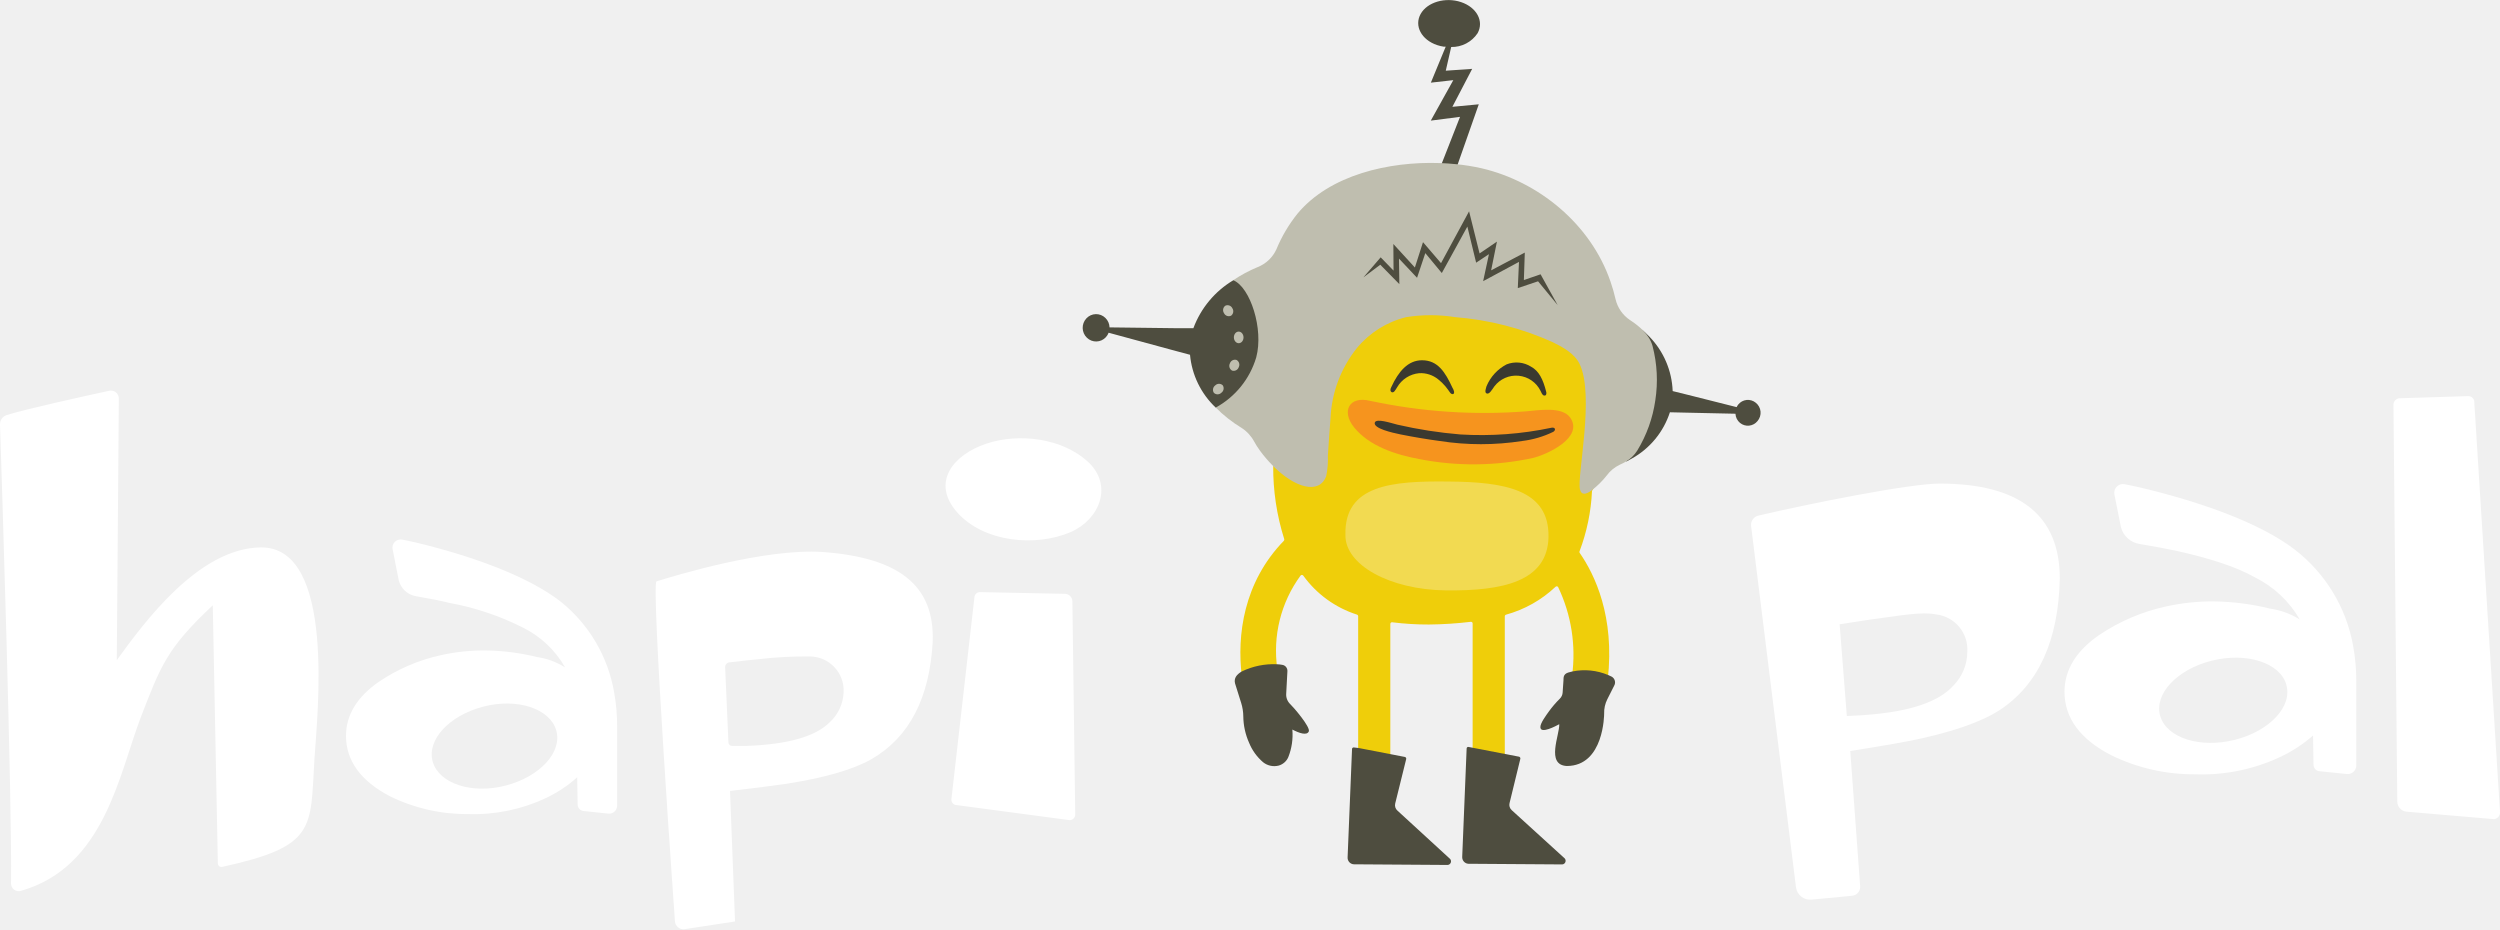
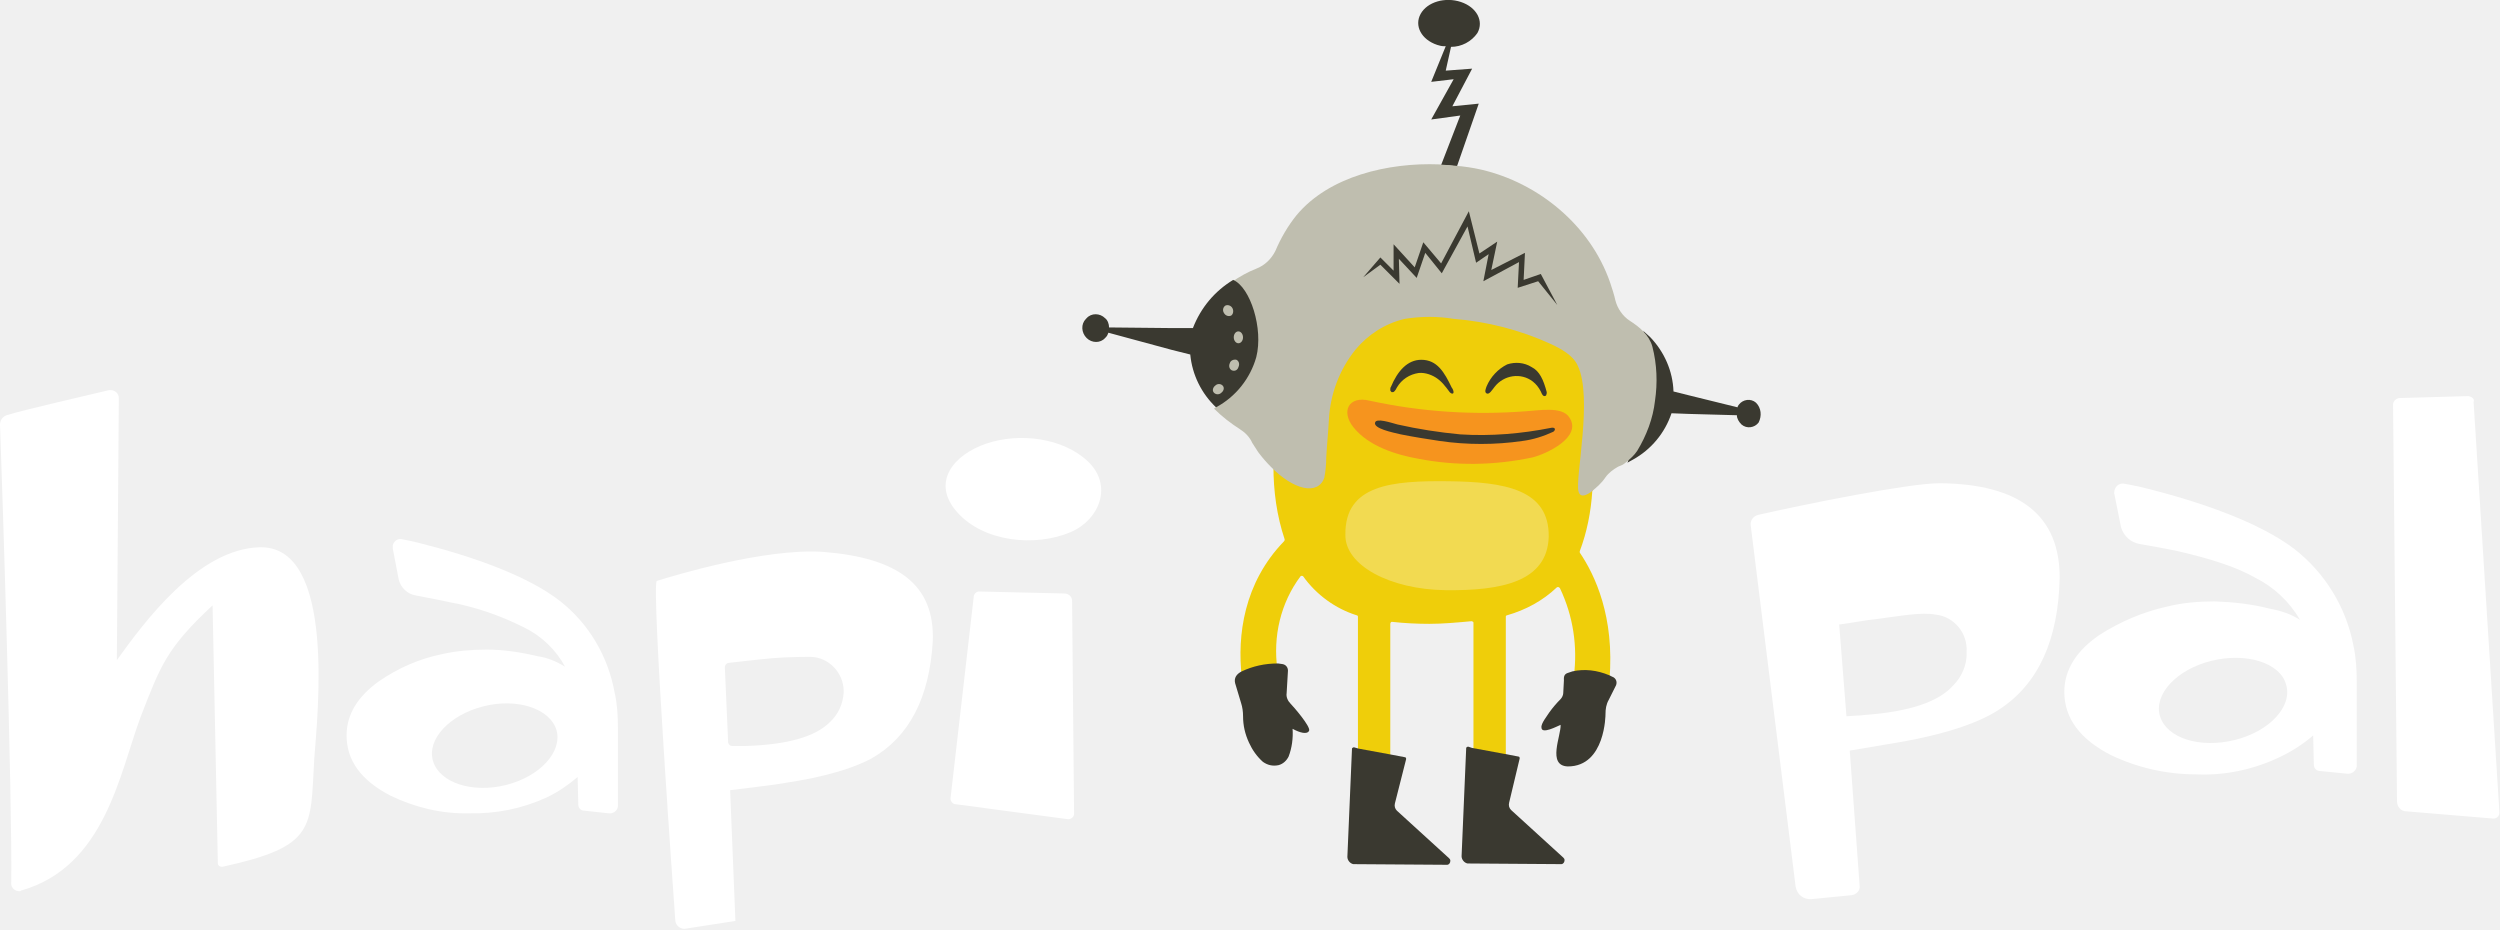
- <svg xmlns="http://www.w3.org/2000/svg" viewBox="0 0 378.69 140.77">
-   <defs>
-     <style>.cls-1{fill:#fff;}.cls-2{fill:#efce0a;}.cls-3{fill:#f6941e;}.cls-4{fill:#3a3930;}.cls-5{fill:#f2da51;}.cls-6{fill:#4e4d3f;}.cls-7{fill:#bfbeaf;}</style>
-   </defs>
-   <g id="Layer_2" data-name="Layer 2">
-     <g id="Layer_1-2" data-name="Layer 1">
-       <path class="cls-1" d="M162.44,91.05a1.15,1.15,0,0,0-1.16-1.1l-12.89-.26a.84.84,0,0,0-.79.8l-3.47,30.45a.83.83,0,0,0,.63,1L162,124.23a.85.85,0,0,0,.87-.93Z" />
-       <path class="cls-1" d="M162.18,80.6c4.44-1.94,6.45-7.12,2.62-10.65s-10.36-4.43-15.41-2.74S141,73.11,145,77.62,156.84,82.89,162.18,80.6Z" />
-       <path class="cls-1" d="M84.9,91.11c-4.83-3.76-13.21-6.82-21.61-8.86q-1.36-.32-2.31-.5a1.24,1.24,0,0,0-1.51,1.45l.94,4.73A3.25,3.25,0,0,0,63,90.31c2,.36,3.7.66,5,1A41.26,41.26,0,0,1,79.28,95.1a15,15,0,0,1,6.32,6,10.68,10.68,0,0,0-4.24-1.57,34.2,34.2,0,0,0-7.74-1,29.7,29.7,0,0,0-6.82.71,27.09,27.09,0,0,0-9.48,4.08c-3.24,2.27-4.91,5-4.91,8.15,0,3.76,2.25,6.82,6.57,9.1a26.16,26.16,0,0,0,11.9,2.74,25.57,25.57,0,0,0,11.81-2.43,19.46,19.46,0,0,0,4.74-3.14l.07,4.18a1,1,0,0,0,.9.93l3.71.39a1.21,1.21,0,0,0,1.37-1.16V110.18a28.11,28.11,0,0,0-.46-5.34A22.47,22.47,0,0,0,84.9,91.11Zm-.64,19.53c.94,3.3-2.48,7-7.64,8.35s-10.12-.3-11.07-3.6,2.48-7,7.64-8.35S83.32,107.34,84.26,110.64Z" />
-       <path class="cls-1" d="M39.44,82.92C30,83.09,21.79,94.35,17.69,100L18,60.33a1.2,1.2,0,0,0-1.49-1.13C12.8,60,3.46,62.06,1,62.88a1.45,1.45,0,0,0-1,1.41c.26,7.82,1.85,57.42,1.67,69.58a1.16,1.16,0,0,0,1.51,1.07c12.66-3.61,14.86-17.7,18.15-26.3,3-7.72,3.9-10.4,10.9-16.95L33,130.84a.55.55,0,0,0,.72.46C47.94,128.18,47,125.5,47.63,115,48.06,108.23,50.91,82.71,39.44,82.92Z" />
-       <path class="cls-1" d="M124.7,83.62C115.85,83,102,87.27,99.45,88.06c-.87.27,2.79,51.52,2.79,51.52a1.3,1.3,0,0,0,1.38,1.18l7.72-1.18-.76-19.77c3.94-.46,6.67-.81,8.28-1.05,6-.91,10.32-2.18,13.1-3.74,5.81-3.33,8.84-9.32,9.32-17.75C141.62,88.61,136.09,84.48,124.7,83.62Zm1,25.77c-2.16,2.18-6.37,3.38-12.7,3.6-.53,0-1.23,0-2.09,0a.55.55,0,0,1-.57-.5l-.5-11.44a.72.72,0,0,1,.66-.72c1.86-.2,3.39-.4,4.53-.49a59.89,59.89,0,0,1,7.69-.4,5.15,5.15,0,0,1,5.07,5.39A6.49,6.49,0,0,1,125.7,109.39Z" />
-       <path class="cls-1" d="M293.82,73.25c-4.65,0-20,3.1-27.46,4.85a1.44,1.44,0,0,0-1.11,1.58l6.8,54.73a2.16,2.16,0,0,0,2.36,1.86l6.12-.58a1.35,1.35,0,0,0,1.24-1.43l-1.5-20.5c4.17-.66,7.06-1.16,8.76-1.49,6.3-1.24,10.89-2.82,13.78-4.65,6-3.9,9-10.64,9.2-20C312,78.09,306,73.26,293.82,73.25Zm2.1,30.57c-2.21,2.49-6.64,4-13.36,4.48-.68.08-1.62.08-2.81.16h0l-1.09-13.9h0c2.3-.33,4.17-.66,5.53-.83,3.83-.5,6.86-1.1,9.1-.66A5.36,5.36,0,0,1,298,98.75,7.3,7.3,0,0,1,295.92,103.82Z" />
-       <path class="cls-1" d="M373.93,60l-10.53.33a1,1,0,0,0-.85,1l.58,60.08a1.55,1.55,0,0,0,1.41,1.54l13.22,1.13a1,1,0,0,0,.93-1.07L374.8,61A.91.91,0,0,0,373.93,60Z" />
-       <path class="cls-1" d="M347.6,83.25c-5.19-4-14.19-7.2-23.22-9.36q-1.46-.34-2.48-.53a1.32,1.32,0,0,0-1.62,1.53l1,5a3.47,3.47,0,0,0,2.83,2.51c2.2.38,4,.7,5.39,1,5.27,1.16,9.3,2.49,12.07,4.06a16,16,0,0,1,6.79,6.38,11.6,11.6,0,0,0-4.56-1.66,37.35,37.35,0,0,0-8.31-1.08,32.44,32.44,0,0,0-7.33.75A29.37,29.37,0,0,0,318,96.17c-3.49,2.4-5.28,5.3-5.28,8.61,0,4,2.41,7.21,7.06,9.61a28.51,28.51,0,0,0,12.79,2.9,27.87,27.87,0,0,0,12.7-2.57,21,21,0,0,0,5.1-3.31l.07,4.42a1,1,0,0,0,1,1l4,.41a1.3,1.3,0,0,0,1.48-1.23V103.4a29.22,29.22,0,0,0-.49-5.64A23.66,23.66,0,0,0,347.6,83.25Zm-1.29,20.44c1,3.31-2.53,7.06-7.8,8.38s-10.32-.3-11.29-3.61,2.53-7.06,7.8-8.38S345.35,100.38,346.32,103.69Z" />
-       <path class="cls-2" d="M239.27,83.73a.24.24,0,0,1,0-.24,29.64,29.64,0,0,0,1.88-9.12c7.35-12.11-1.72-38.69-3.23-39.42-4.53-2.2-36-7.18-36.29-3.32-.73,10.85-1.57,21.69-2.26,32.55-.21,3.24-2.12,10.82-6.51,6.35a36,36,0,0,0,1.67,11.13.25.25,0,0,1-.06.26c-6.12,6.3-7.11,14.33-6.37,20.46a11.05,11.05,0,0,1,5.38-1.07A19.25,19.25,0,0,1,197,87.19a.26.26,0,0,1,.41,0,16.1,16.1,0,0,0,8.14,5.91.26.26,0,0,1,.18.24V114l4.87.94V94.52a.25.25,0,0,1,.29-.26,43.46,43.46,0,0,0,5.55.34,58.11,58.11,0,0,0,6.35-.41.25.25,0,0,1,.28.26v19.47l4.87.94V93.36a.26.26,0,0,1,.18-.25,17.81,17.81,0,0,0,7.5-4.22.25.25,0,0,1,.41.06,23.76,23.76,0,0,1,2.1,13.41,9.2,9.2,0,0,1,5.41.54C244.61,93.4,241.59,87.06,239.27,83.73Z" />
-       <path class="cls-3" d="M231.14,62.31a82.39,82.39,0,0,1-23.58-1.59c-3.22-.8-4.4,1.59-2.46,4,2.33,2.91,6.46,4.19,9.95,4.83a42.47,42.47,0,0,0,17.16-.18c2.14-.52,7.74-3.09,5.64-6.11C236.62,61.51,233,62.16,231.14,62.31Z" />
-       <path class="cls-4" d="M221.21,65.81a67.05,67.05,0,0,1-9.52-1.48c-1.06-.27-3.22-1-3.44-.32-.27.88,2.65,1.54,3.88,1.79,2,.4,3.95.73,5.95,1a40.53,40.53,0,0,0,12.49,0,14.82,14.82,0,0,0,4.72-1.39c.44-.28.28-.73-.27-.62A51.67,51.67,0,0,1,221.21,65.81Z" />
-       <path class="cls-5" d="M219.35,72.94c-8.49-.1-15.73.51-15.55,8.07-.1,4.55,6.71,8.32,15.21,8.42s15.41-1.29,15.55-8.07C234.71,74.11,227.85,73,219.35,72.94Z" />
-       <path class="cls-6" d="M223,10.43l-4,.28.82-3.59a4.68,4.68,0,0,0,4-2.09c1-1.8-.12-3.91-2.5-4.71s-5.13,0-6.13,1.8.12,3.91,2.5,4.71a5.9,5.9,0,0,0,1,.24l.3,0-2.25,5.45,3.4-.38-3.41,6.13,4.43-.57-2.92,7.45q1.23,0,2.42.16L224,15.8l-4,.38Z" />
-       <path class="cls-3" d="M247,48.57l.54.39Z" />
-       <path class="cls-3" d="M248,49.3l.48.4Z" />
-       <path class="cls-6" d="M265.95,61a1.87,1.87,0,0,0-2.65.28,1.9,1.9,0,0,0-.24.39l-7.34-1.85-2.35-.58A12.5,12.5,0,0,0,249.85,51c-.31-.33-.76-.74-1.11-1.05.7.65-1.76,19.56-2.45,20q.47-.24.91-.5a12.38,12.38,0,0,0,5.75-7l2.62.06,7.31.16a1.91,1.91,0,0,0,.69,1.39,1.87,1.87,0,0,0,2.65-.28A1.93,1.93,0,0,0,265.95,61Z" />
-       <path class="cls-4" d="M225.17,59.59c.42.2.81-.53,1.18-1.05a4.13,4.13,0,0,1,7,.66c.12.23.24.62.51.71a.32.32,0,0,0,.3-.06.65.65,0,0,0,.05-.51c-.48-1.92-1.12-3.16-2.28-3.79a4.12,4.12,0,0,0-3.71-.36,6.6,6.6,0,0,0-3.05,3.32C225.11,58.76,224.83,59.43,225.17,59.59Z" />
-       <path class="cls-4" d="M211,59.42a.43.43,0,0,0,.21-.13,4.49,4.49,0,0,0,.41-.61,4.33,4.33,0,0,1,3.34-2.15,4.19,4.19,0,0,1,2.89.93,7.22,7.22,0,0,1,1.12,1.09c.17.2.62.82.69.93s.32.33.52.17,0-.66-.17-.92c-1.09-2.35-2.21-4.16-4.61-4.16-2.11,0-3.56,1.68-4.65,4.06a1.06,1.06,0,0,0-.14.45.4.4,0,0,0,.16.31A.28.28,0,0,0,211,59.42Z" />
-       <path class="cls-6" d="M222.43,113.14a.24.24,0,0,0-.27.25l-.67,16.39a1,1,0,0,0,.9,1.06l14.25.1a.55.55,0,0,0,.28-1L229,122.73a1.08,1.08,0,0,1-.34-1.08l1.63-6.69a.27.27,0,0,0-.19-.34l-2.13-.41-4.87-.94Z" />
-       <path class="cls-6" d="M205.07,113.22a.24.24,0,0,0-.27.25l-.67,16.39a1,1,0,0,0,.9,1.06l14.25.1a.55.55,0,0,0,.28-1l-7.88-7.23a1.08,1.08,0,0,1-.34-1.08L213,115a.27.27,0,0,0-.19-.34l-2.11-.41-4.87-.94Z" />
-       <path class="cls-6" d="M238.18,101.71l-.62.16c-.8.24-.71.83-.73,1.16l-.13,1.9a1.42,1.42,0,0,1-.41.89,15.54,15.54,0,0,0-1.71,2c-.33.47-1.27,1.71-1.25,2.32,0,1.12,2.43-.21,2.86-.44.07,1.6-2.07,6.17,1.14,6.33,5.66,0,5.66-7.88,5.66-7.93a4.51,4.51,0,0,1,.48-2.18l1.1-2.18a1,1,0,0,0-.58-1.31l-.39-.18A9.2,9.2,0,0,0,238.18,101.71Z" />
-       <path class="cls-6" d="M188.08,101.72c-.75.45-1.2,1-1,1.8l.94,3a7,7,0,0,1,.31,2h0a10.06,10.06,0,0,0,.88,4,7.64,7.64,0,0,0,2.12,2.94,2.7,2.7,0,0,0,2.35.51,2.25,2.25,0,0,0,1.47-1.29,9.19,9.19,0,0,0,.61-4.17c1.05.55,2.19.94,2.49.29s-2.37-3.74-2.8-4.13h0a2,2,0,0,1-.62-1.6l.18-3.37a.92.92,0,0,0-.82-1,5,5,0,0,0-.72-.08A11.05,11.05,0,0,0,188.08,101.72Z" />
-       <path class="cls-7" d="M248,68.26a20.08,20.08,0,0,0,2.74-7.62,20.29,20.29,0,0,0-.42-8.23c-.49-1.76-2-3-3.43-3.94a5.22,5.22,0,0,1-2.17-3.14,25.65,25.65,0,0,0-.78-2.71c-3-8.71-10.89-15.1-19.47-17.12a31.27,31.27,0,0,0-4-.64q-1.16-.12-2.37-.16c-7.71-.27-16.67,1.79-21.56,7.66a22.19,22.19,0,0,0-3.19,5.39,5.22,5.22,0,0,1-2.85,2.71,21.47,21.47,0,0,0-3.72,2c3.22,3.09.31,17.54-2.66,19.24l0,0a20.6,20.6,0,0,0,3.92,3.1,5.6,5.6,0,0,1,1.94,2.09,12.73,12.73,0,0,0,.87,1.37,20.28,20.28,0,0,0,1.91,2.24c3.4,3.46,7.05,4.42,8.12,1.66a12.56,12.56,0,0,0,.26-3.14c.11-1.89.27-3.78.4-5.67a18.27,18.27,0,0,1,4-10.63,14,14,0,0,1,7.46-4.68,23.48,23.48,0,0,1,7.43,0,44.29,44.29,0,0,1,14.7,3.76c1.51.73,3.35,1.71,4.13,3.31,2.33,4.75-.4,17,.06,19,.22.95.93.79,1.75.19A12.66,12.66,0,0,0,243.4,72a5.2,5.2,0,0,1,1.93-1.59l.71-.35.26-.15A5.06,5.06,0,0,0,248,68.26Z" />
-       <path class="cls-6" d="M186.82,42.45a14.22,14.22,0,0,0-6.05,7.26l-2.94,0-9.76-.12a2.07,2.07,0,0,0-.63-1.43,2,2,0,0,0-2.88.07,2.09,2.09,0,0,0,.07,2.92,2,2,0,0,0,2.88-.07,2.06,2.06,0,0,0,.42-.68L177.5,53l2.76.74a12.55,12.55,0,0,0,3.89,8h0a12.8,12.8,0,0,0,6.14-7.61C191.44,49.83,189.38,43.51,186.82,42.45Z" />
-       <path class="cls-7" d="M186.67,46.69a.8.8,0,0,0-1.07-.38.83.83,0,0,0-.19,1.13.8.8,0,0,0,1.07.38A.83.83,0,0,0,186.67,46.69Z" />
-       <path class="cls-7" d="M184.09,58.37a.83.83,0,0,0-.22,1.13.8.8,0,0,0,1.13,0,.83.83,0,0,0,.22-1.13A.8.8,0,0,0,184.09,58.37Z" />
-       <path class="cls-7" d="M187.64,55.62a.82.82,0,0,0-.34-1.1.81.81,0,0,0-1,.52.82.82,0,0,0,.34,1.1A.81.81,0,0,0,187.64,55.62Z" />
-       <ellipse class="cls-7" cx="187.63" cy="51.11" rx="0.73" ry="0.88" transform="translate(-0.86 3.28) rotate(-1)" />
-       <polygon class="cls-6" points="211.97 43.04 211.91 39.17 214.65 42.08 215.9 38.34 218.4 41.36 222.27 34.32 223.6 39.79 225.54 38.5 224.66 42.59 230.09 39.67 229.91 43.64 232.98 42.61 235.95 46.22 233.36 41.55 230.83 42.42 230.97 38.26 225.87 40.95 226.75 36.6 224.12 38.39 222.53 32.01 218.28 39.86 215.55 36.68 214.32 40.52 211.06 36.96 211.09 40.99 209.14 38.98 206.52 42.02 209.08 40.1 211.97 43.04" />
+ <svg xmlns="http://www.w3.org/2000/svg" version="1.1" id="Layer_1" x="0px" y="0px" viewBox="0 0 378.7 140.8" style="enable-background:new 0 0 378.7 140.8;" xml:space="preserve">
+   <style type="text/css">
+ 	.st0{fill:#FFFFFF;}
+ 	.st1{fill:#EFCE0A;}
+ 	.st2{fill:#F6941E;}
+ 	.st3{fill:#3A3930;}
+ 	.st4{fill:#F2DA51;}
+ 	.st5{fill:#BFBEAF;}
+ </style>
+   <g id="Layer_2_1_">
+     <g id="Layer_1-2">
+       <path class="st0" d="M162.4,91c0-0.6-0.5-1.1-1.2-1.1l-12.9-0.3c-0.4,0-0.8,0.4-0.8,0.8l-3.5,30.4c-0.1,0.4,0.2,0.9,0.6,1    c0,0,0,0,0,0l17.2,2.3c0.5,0,0.9-0.4,0.9-0.8c0,0,0-0.1,0-0.1L162.4,91z" />
+       <path class="st0" d="M162.2,80.6c4.4-1.9,6.4-7.1,2.6-10.7s-10.4-4.4-15.4-2.7s-8.4,5.9-4.4,10.4S156.8,82.9,162.2,80.6z" />
+       <path class="st0" d="M84.9,91.1c-4.8-3.8-13.2-6.8-21.6-8.9c-0.9-0.2-1.7-0.4-2.3-0.5c-0.7-0.2-1.3,0.2-1.5,0.9c0,0.2,0,0.4,0,0.5    l0.9,4.7c0.3,1.2,1.3,2.2,2.6,2.4c2,0.4,3.7,0.7,5,1c3.9,0.7,7.7,2,11.3,3.8c2.7,1.3,4.9,3.4,6.3,6c-1.3-0.8-2.7-1.4-4.2-1.6    c-2.5-0.6-5.1-1-7.7-1c-2.3,0-4.6,0.2-6.8,0.7c-3.4,0.7-6.6,2.1-9.5,4.1c-3.2,2.3-4.9,5-4.9,8.2c0,3.8,2.2,6.8,6.6,9.1    c3.7,1.8,7.8,2.8,11.9,2.7c4.1,0.1,8.1-0.7,11.8-2.4c1.7-0.8,3.3-1.9,4.7-3.1l0.1,4.2c0,0.5,0.4,0.9,0.9,0.9l3.7,0.4    c0.7,0.1,1.3-0.4,1.4-1c0,0,0-0.1,0-0.1v-11.9c0-1.8-0.1-3.6-0.5-5.3C92.1,99.4,89.2,94.5,84.9,91.1z M84.3,110.6    c0.9,3.3-2.5,7-7.6,8.3s-10.1-0.3-11.1-3.6s2.5-7,7.6-8.3S83.3,107.3,84.3,110.6z" />
+       <path class="st0" d="M39.4,82.9C30,83.1,21.8,94.3,17.7,100L18,60.3c0-0.7-0.6-1.2-1.2-1.2c-0.1,0-0.2,0-0.3,0    C12.8,60,3.5,62.1,1,62.9c-0.6,0.2-1,0.8-1,1.4c0.3,7.8,1.9,57.4,1.7,69.6c0,0.6,0.6,1.1,1.2,1.1c0.1,0,0.2,0,0.3-0.1    c12.7-3.6,14.9-17.7,18.1-26.3c3-7.7,3.9-10.4,10.9-16.9l0.8,39.1c0,0.3,0.3,0.5,0.6,0.5c0,0,0.1,0,0.1,0    c14.2-3.1,13.3-5.8,13.9-16.3C48.1,108.2,50.9,82.7,39.4,82.9z" />
+       <path class="st0" d="M124.7,83.6c-8.8-0.6-22.7,3.6-25.2,4.4c-0.9,0.3,2.8,51.5,2.8,51.5c0.1,0.7,0.7,1.2,1.4,1.2l7.7-1.2    l-0.8-19.8c3.9-0.5,6.7-0.8,8.3-1.1c6-0.9,10.3-2.2,13.1-3.7c5.8-3.3,8.8-9.3,9.3-17.8C141.6,88.6,136.1,84.5,124.7,83.6z     M125.7,109.4c-2.2,2.2-6.4,3.4-12.7,3.6c-0.5,0-1.2,0-2.1,0c-0.3,0-0.5-0.2-0.6-0.5l-0.5-11.4c0-0.4,0.3-0.7,0.7-0.7    c1.9-0.2,3.4-0.4,4.5-0.5c2.6-0.3,5.1-0.4,7.7-0.4c2.8,0,5.1,2.4,5.1,5.2c0,0.1,0,0.1,0,0.2C127.7,106.6,127,108.2,125.7,109.4z" />
+       <path class="st0" d="M293.8,73.2c-4.6,0-20,3.1-27.5,4.8c-0.7,0.2-1.2,0.8-1.1,1.6l6.8,54.7c0.2,1.2,1.2,2,2.4,1.9l6.1-0.6    c0.7-0.1,1.3-0.7,1.2-1.4l-1.5-20.5c4.2-0.7,7.1-1.2,8.8-1.5c6.3-1.2,10.9-2.8,13.8-4.7c6-3.9,9-10.6,9.2-20    C312,78.1,306,73.3,293.8,73.2z M295.9,103.8c-2.2,2.5-6.6,4-13.4,4.5c-0.7,0.1-1.6,0.1-2.8,0.2l0,0l-1.1-13.9l0,0    c2.3-0.3,4.2-0.7,5.5-0.8c3.8-0.5,6.9-1.1,9.1-0.7c2.8,0.3,4.9,2.8,4.7,5.7C298,100.6,297.2,102.5,295.9,103.8z" />
+       <path class="st0" d="M373.9,60l-10.5,0.3c-0.5,0.1-0.9,0.5-0.9,1l0.6,60.1c0,0.8,0.6,1.5,1.4,1.5l13.2,1.1c0.6,0,1-0.5,0.9-1.1    c0,0,0,0,0,0l-3.9-62C374.9,60.5,374.5,60.1,373.9,60C374,60,373.9,60,373.9,60z" />
+       <path class="st0" d="M347.6,83.2c-5.2-4-14.2-7.2-23.2-9.4c-1-0.2-1.8-0.4-2.5-0.5c-0.7-0.2-1.4,0.2-1.6,1c0,0.2-0.1,0.4,0,0.6    l1,5c0.4,1.3,1.5,2.3,2.8,2.5c2.2,0.4,4,0.7,5.4,1c5.3,1.2,9.3,2.5,12.1,4.1c2.8,1.4,5.2,3.6,6.8,6.4c-1.4-0.9-2.9-1.4-4.6-1.7    c-2.7-0.7-5.5-1-8.3-1.1c-2.5,0-4.9,0.2-7.3,0.8c-3.6,0.8-7.1,2.3-10.2,4.3c-3.5,2.4-5.3,5.3-5.3,8.6c0,4,2.4,7.2,7.1,9.6    c4,1.9,8.4,2.9,12.8,2.9c4.4,0.2,8.7-0.7,12.7-2.6c1.9-0.9,3.6-2,5.1-3.3l0.1,4.4c0,0.6,0.4,1,1,1l4,0.4c0.7,0.1,1.4-0.4,1.5-1.1    c0,0,0-0.1,0-0.1v-12.6c0-1.9-0.1-3.8-0.5-5.6C355.4,92,352.2,86.8,347.6,83.2z M346.3,103.7c1,3.3-2.5,7.1-7.8,8.4    s-10.3-0.3-11.3-3.6s2.5-7.1,7.8-8.4S345.4,100.4,346.3,103.7L346.3,103.7z" />
+       <path class="st1" d="M239.3,83.7c0-0.1,0-0.2,0-0.2c1.1-2.9,1.7-6,1.9-9.1c7.4-12.1-1.7-38.7-3.2-39.4c-4.5-2.2-36-7.2-36.3-3.3    c-0.7,10.8-1.6,21.7-2.3,32.6c-0.2,3.2-2.1,10.8-6.5,6.3c0,3.8,0.5,7.5,1.7,11.1c0,0.1,0,0.2-0.1,0.3c-6.1,6.3-7.1,14.3-6.4,20.5    c1.7-0.8,3.5-1.2,5.4-1.1c-0.7-5,0.5-10.1,3.5-14.1c0.1-0.1,0.3-0.1,0.4,0c0,0,0,0,0,0c2,2.8,4.9,4.9,8.1,5.9    c0.1,0,0.2,0.1,0.2,0.2V114l4.9,0.9V94.5c0-0.1,0.1-0.3,0.2-0.3c0,0,0,0,0.1,0c1.8,0.2,3.7,0.3,5.6,0.3c2.1,0,4.2-0.2,6.4-0.4    c0.1,0,0.3,0.1,0.3,0.2c0,0,0,0,0,0v19.5l4.9,0.9V93.4c0-0.1,0.1-0.2,0.2-0.2c2.8-0.8,5.4-2.2,7.5-4.2c0.1-0.1,0.3-0.1,0.4,0    c0,0,0,0,0.1,0.1c2,4.2,2.7,8.8,2.1,13.4c1.8-0.4,3.7-0.2,5.4,0.5C244.6,93.4,241.6,87.1,239.3,83.7z" />
+       <path class="st2" d="M231.1,62.3c-7.9,0.6-15.8,0.1-23.6-1.6c-3.2-0.8-4.4,1.6-2.5,4c2.3,2.9,6.5,4.2,9.9,4.8    c5.7,1.1,11.5,1,17.2-0.2c2.1-0.5,7.7-3.1,5.6-6.1C236.6,61.5,233,62.2,231.1,62.3z" />
+       <path class="st3" d="M221.2,65.8c-3.2-0.3-6.4-0.8-9.5-1.5c-1.1-0.3-3.2-1-3.4-0.3c-0.3,0.9,2.6,1.5,3.9,1.8c2,0.4,3.9,0.7,5.9,1    c4.1,0.6,8.4,0.6,12.5,0c1.6-0.2,3.2-0.7,4.7-1.4c0.4-0.3,0.3-0.7-0.3-0.6C230.5,65.7,225.8,66.1,221.2,65.8z" />
+       <path class="st4" d="M219.4,72.9c-8.5-0.1-15.7,0.5-15.6,8.1c-0.1,4.6,6.7,8.3,15.2,8.4s15.4-1.3,15.6-8.1    C234.7,74.1,227.9,73,219.4,72.9z" />
+       <path class="st3" d="M223,10.4l-4,0.3l0.8-3.6c1.6,0,3.1-0.8,4-2.1c1-1.8-0.1-3.9-2.5-4.7s-5.1,0-6.1,1.8s0.1,3.9,2.5,4.7    c0.3,0.1,0.7,0.2,1,0.2h0.3l-2.2,5.4l3.4-0.4l-3.4,6.1l4.4-0.6l-2.9,7.5c0.8,0,1.6,0.1,2.4,0.2l3.3-9.5l-4,0.4L223,10.4z" />
+       <path class="st2" d="M247,48.6l0.5,0.4L247,48.6z" />
+       <path class="st2" d="M248,49.3l0.5,0.4L248,49.3z" />
+       <path class="st3" d="M266,61c-0.8-0.7-2-0.5-2.6,0.3c0,0,0,0,0,0c-0.1,0.1-0.2,0.3-0.2,0.4l-7.3-1.8l-2.4-0.6    c-0.1-3.1-1.4-6-3.5-8.2c-0.3-0.3-0.8-0.7-1.1-1c0.7,0.7-1.8,19.6-2.4,20c0.3-0.2,0.6-0.3,0.9-0.5c2.7-1.5,4.8-4,5.8-7l2.6,0.1    l7.3,0.2c0,0.5,0.3,1,0.7,1.4c0.8,0.7,2,0.5,2.6-0.3c0,0,0,0,0,0C266.9,63,266.8,61.8,266,61C266,61,266,61,266,61z" />
+       <path class="st3" d="M225.2,59.6c0.4,0.2,0.8-0.5,1.2-1c1.4-1.8,4-2.2,5.8-0.8c0.5,0.4,0.9,0.9,1.2,1.5c0.1,0.2,0.2,0.6,0.5,0.7    c0.1,0,0.2,0,0.3-0.1c0.1-0.2,0.1-0.3,0.1-0.5c-0.5-1.9-1.1-3.2-2.3-3.8c-1.1-0.7-2.5-0.8-3.7-0.4c-1.4,0.7-2.5,1.9-3.1,3.3    C225.1,58.8,224.8,59.4,225.2,59.6z" />
+       <path class="st3" d="M211,59.4c0.1,0,0.2-0.1,0.2-0.1c0.2-0.2,0.3-0.4,0.4-0.6c0.7-1.2,1.9-2,3.3-2.2c1-0.1,2.1,0.3,2.9,0.9    c0.4,0.3,0.8,0.7,1.1,1.1c0.2,0.2,0.6,0.8,0.7,0.9s0.3,0.3,0.5,0.2s0-0.7-0.2-0.9c-1.1-2.3-2.2-4.2-4.6-4.2    c-2.1,0-3.6,1.7-4.6,4.1c-0.1,0.1-0.1,0.3-0.1,0.5c0,0.1,0.1,0.2,0.2,0.3C210.8,59.4,210.9,59.4,211,59.4z" />
+       <path class="st3" d="M222.4,113.1c-0.1,0-0.3,0.1-0.3,0.2c0,0,0,0,0,0l-0.7,16.4c0,0.5,0.4,1,0.9,1.1l14.2,0.1    c0.3,0,0.5-0.3,0.5-0.6c0-0.2-0.1-0.3-0.2-0.4l-7.9-7.2c-0.3-0.3-0.4-0.7-0.3-1.1l1.6-6.7c0-0.1,0-0.3-0.2-0.3c0,0,0,0,0,0    l-2.1-0.4l-4.9-0.9L222.4,113.1z" />
+       <path class="st3" d="M205.1,113.2c-0.1,0-0.3,0.1-0.3,0.2c0,0,0,0,0,0l-0.7,16.4c0,0.5,0.4,1,0.9,1.1l14.2,0.1    c0.3,0,0.5-0.3,0.5-0.6c0-0.2-0.1-0.3-0.2-0.4l-7.9-7.2c-0.3-0.3-0.4-0.7-0.3-1.1l1.7-6.7c0-0.1,0-0.3-0.2-0.3c0,0,0,0,0,0    l-2.1-0.4l-4.9-0.9L205.1,113.2z" />
+       <path class="st3" d="M238.2,101.7l-0.6,0.2c-0.8,0.2-0.7,0.8-0.7,1.2l-0.1,1.9c0,0.3-0.2,0.7-0.4,0.9c-0.6,0.6-1.2,1.3-1.7,2    c-0.3,0.5-1.3,1.7-1.2,2.3c0,1.1,2.4-0.2,2.9-0.4c0.1,1.6-2.1,6.2,1.1,6.3c5.7,0,5.7-7.9,5.7-7.9c0-0.8,0.1-1.5,0.5-2.2l1.1-2.2    c0.2-0.5,0-1.1-0.6-1.3c0,0,0,0,0,0l-0.4-0.2C241.9,101.5,240,101.3,238.2,101.7z" />
+       <path class="st3" d="M188.1,101.7c-0.8,0.4-1.2,1-1,1.8l0.9,3c0.2,0.6,0.3,1.3,0.3,2l0,0c0,1.4,0.3,2.7,0.9,4    c0.5,1.1,1.2,2.1,2.1,2.9c0.7,0.5,1.5,0.7,2.4,0.5c0.7-0.2,1.2-0.7,1.5-1.3c0.5-1.3,0.7-2.8,0.6-4.2c1.1,0.6,2.2,0.9,2.5,0.3    s-2.4-3.7-2.8-4.1l0,0c-0.4-0.4-0.7-1-0.6-1.6l0.2-3.4c0-0.5-0.3-0.9-0.8-1c-0.2,0-0.5-0.1-0.7-0.1    C191.6,100.5,189.8,100.9,188.1,101.7z" />
+       <path class="st5" d="M248,68.3c1.4-2.3,2.4-4.9,2.7-7.6c0.4-2.7,0.3-5.5-0.4-8.2c-0.5-1.8-2-3-3.4-3.9c-1.1-0.7-1.9-1.9-2.2-3.1    c-0.2-0.9-0.5-1.8-0.8-2.7c-3-8.7-10.9-15.1-19.5-17.1c-1.3-0.3-2.7-0.5-4-0.6c-0.8-0.1-1.6-0.1-2.4-0.2    c-7.7-0.3-16.7,1.8-21.6,7.7c-1.3,1.6-2.4,3.5-3.2,5.4c-0.6,1.2-1.6,2.2-2.9,2.7c-1.3,0.5-2.5,1.2-3.7,2    c3.2,3.1,0.3,17.5-2.7,19.2l0,0c1.2,1.2,2.5,2.2,3.9,3.1c0.8,0.5,1.5,1.2,1.9,2.1c0.3,0.5,0.6,0.9,0.9,1.4    c0.6,0.8,1.2,1.5,1.9,2.2c3.4,3.5,7.1,4.4,8.1,1.7c0.2-1,0.3-2.1,0.3-3.1c0.1-1.9,0.3-3.8,0.4-5.7c0.2-3.9,1.6-7.6,4-10.6    c1.9-2.3,4.5-4,7.5-4.7c2.5-0.4,5-0.4,7.4,0c5.1,0.4,10.1,1.7,14.7,3.8c1.5,0.7,3.4,1.7,4.1,3.3c2.3,4.8-0.4,17,0.1,19    c0.2,0.9,0.9,0.8,1.8,0.2c0.9-0.7,1.7-1.4,2.3-2.3c0.5-0.7,1.2-1.2,1.9-1.6l0.7-0.3l0.3-0.2C247,69.5,247.6,68.9,248,68.3z" />
+       <path class="st3" d="M186.8,42.4c-2.8,1.7-4.9,4.2-6.1,7.3h-2.9l-9.8-0.1c0-0.5-0.2-1.1-0.6-1.4c-0.8-0.8-2.1-0.8-2.8,0    c0,0,0,0-0.1,0.1c-0.8,0.8-0.7,2.1,0.1,2.9c0.8,0.8,2.1,0.8,2.8,0c0,0,0,0,0.1-0.1c0.2-0.2,0.3-0.4,0.4-0.7l9.6,2.6l2.8,0.7    c0.3,3.1,1.7,5.9,3.9,8l0,0c3-1.6,5.2-4.4,6.1-7.6C191.4,49.8,189.4,43.5,186.8,42.4z" />
+       <path class="st5" d="M186.7,46.7c-0.2-0.4-0.7-0.6-1.1-0.4c0,0,0,0,0,0c-0.4,0.3-0.4,0.8-0.2,1.1c0.2,0.4,0.7,0.6,1.1,0.4    c0,0,0,0,0,0C186.8,47.6,186.9,47.1,186.7,46.7z" />
+       <path class="st5" d="M184.1,58.4c-0.4,0.3-0.5,0.8-0.2,1.1c0.3,0.3,0.8,0.3,1.1,0c0.4-0.3,0.5-0.8,0.2-1.1    C184.9,58.1,184.4,58.1,184.1,58.4z" />
+       <path class="st5" d="M187.6,55.6c0.2-0.4,0.1-0.9-0.3-1.1c-0.4-0.1-0.9,0.1-1,0.5c-0.2,0.4-0.1,0.9,0.3,1.1    C187.1,56.3,187.5,56,187.6,55.6z" />
+       <ellipse transform="matrix(0.9998 -1.745241e-02 1.745241e-02 0.9998 -0.8634 3.2824)" class="st5" cx="187.6" cy="51.1" rx="0.7" ry="0.9" />
+       <polygon class="st3" points="212,43 211.9,39.2 214.6,42.1 215.9,38.3 218.4,41.4 222.3,34.3 223.6,39.8 225.5,38.5 224.7,42.6     230.1,39.7 229.9,43.6 233,42.6 235.9,46.2 233.4,41.5 230.8,42.4 231,38.3 225.9,40.9 226.8,36.6 224.1,38.4 222.5,32     218.3,39.9 215.6,36.7 214.3,40.5 211.1,37 211.1,41 209.1,39 206.5,42 209.1,40.1   " />
    </g>
  </g>
</svg>
